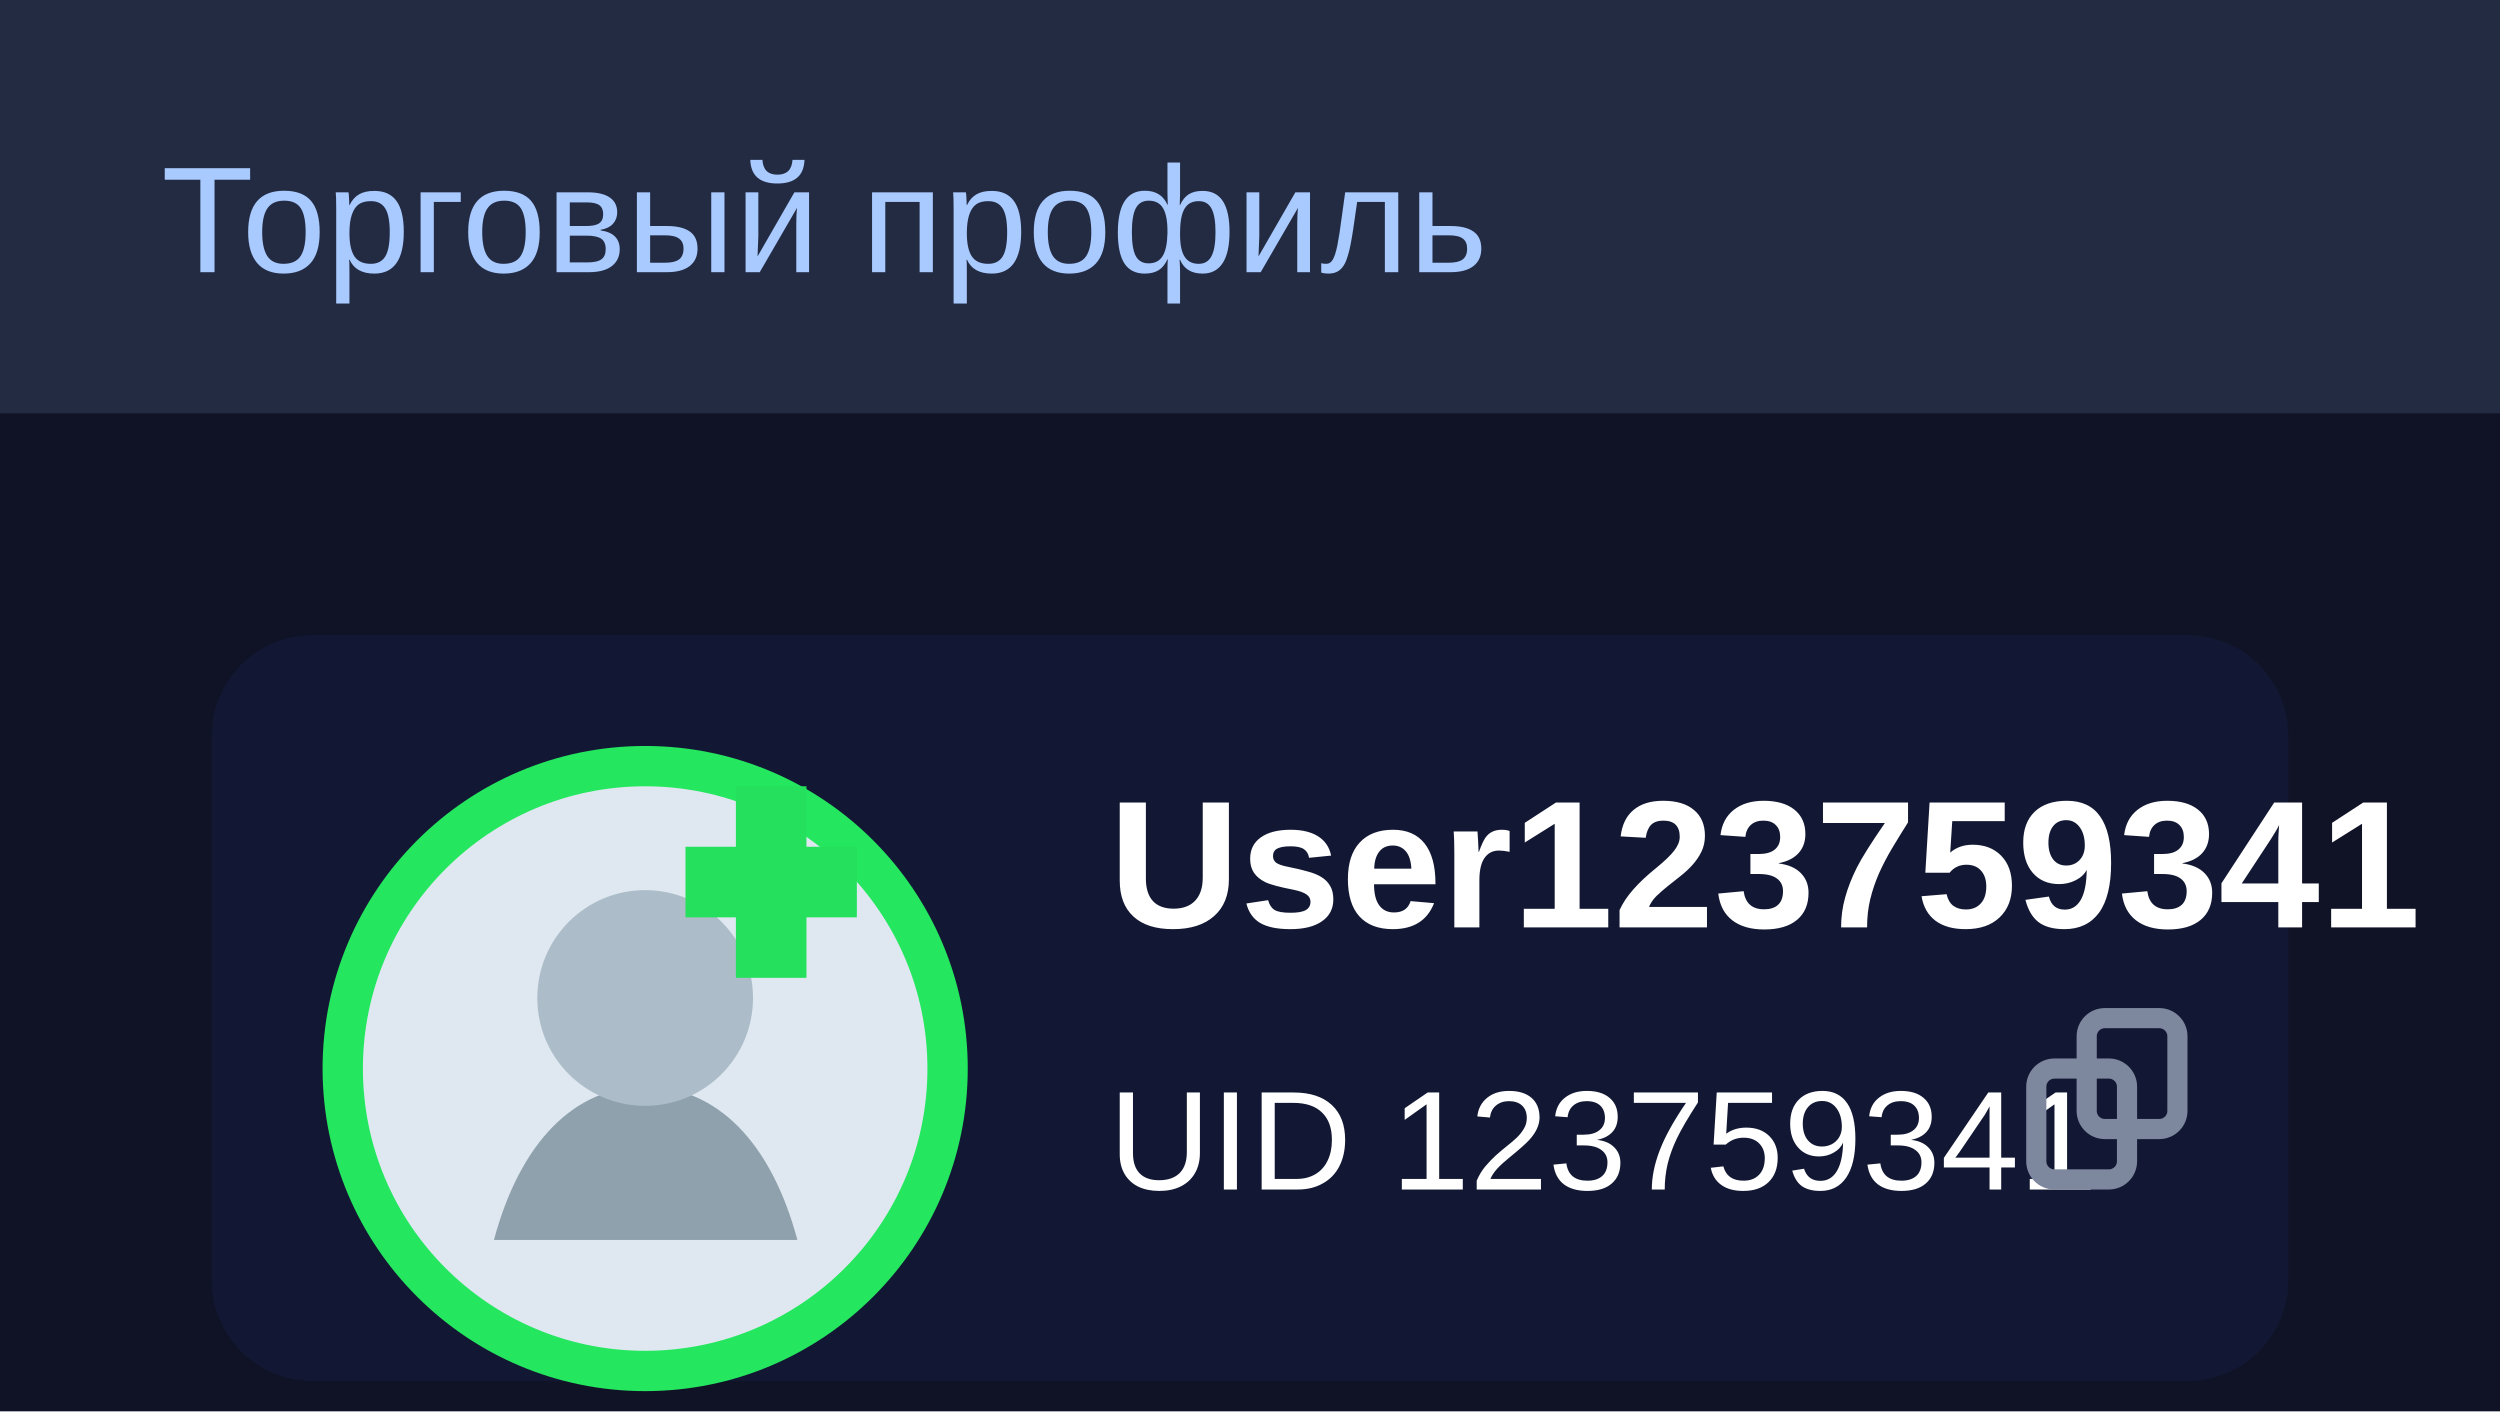
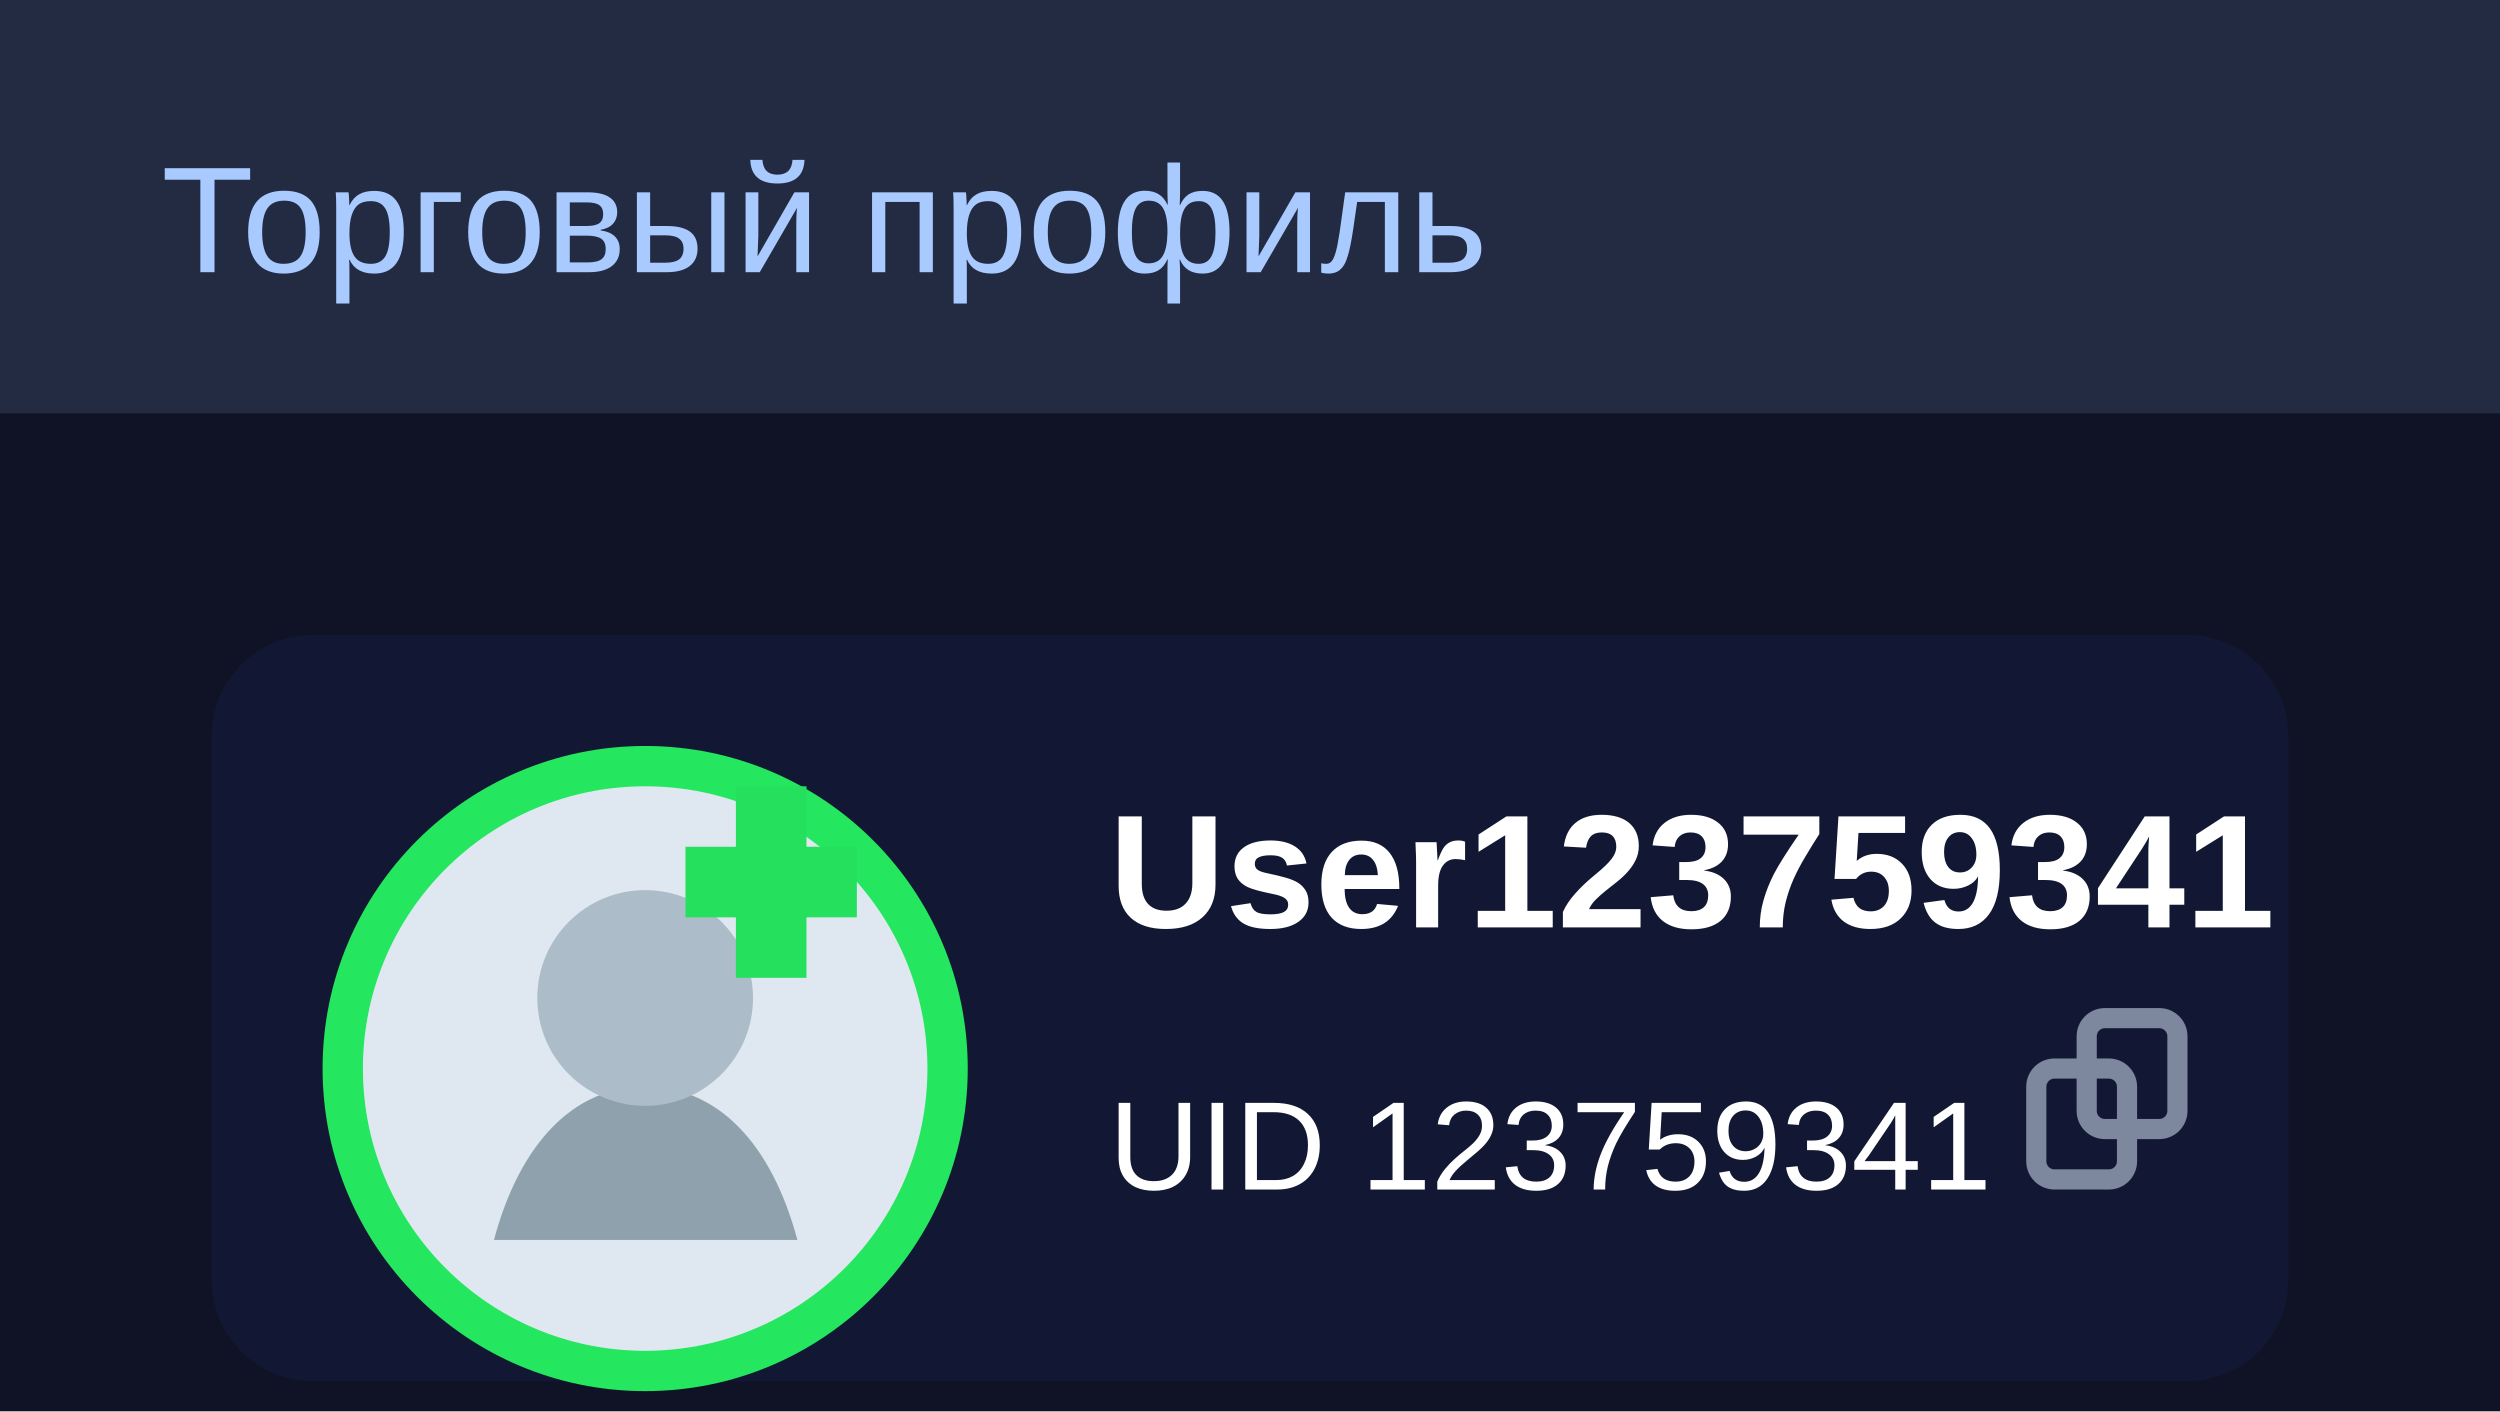
<svg xmlns="http://www.w3.org/2000/svg" width="248" height="140" viewBox="0 0 248 140" role="img" aria-label="Trading profile ID copy guide">
  <rect width="248" height="140" fill="#101326" />
  <rect width="248" height="41" fill="#232b43" />
  <text x="16" y="27" fill="#a9caff" font-family="Arial, Helvetica, sans-serif" font-size="15">Торговый профиль</text>
  <rect x="21" y="63" width="206" height="74" rx="10" fill="#121833" />
  <circle cx="64" cy="106" r="31" fill="#16223a" />
  <circle cx="64" cy="106" r="30" fill="#dfe8f0" stroke="#25e65f" stroke-width="4" />
  <path d="M49 123c2.6-9.7 8-15.2 15-15.2 7.1 0 12.5 5.5 15.1 15.2H49Z" fill="#8ea1ad" />
  <circle cx="64" cy="99" r="10.7" fill="#acbdc9" />
  <path d="M73 78h7v6h5v7h-5v6h-7v-6h-5v-7h5v-6Z" fill="#24e05d" />
-   <text x="110" y="92" fill="#ffffff" font-family="Arial, Helvetica, sans-serif" font-size="18" font-weight="700">User123759341</text>
-   <text x="110" y="118" fill="#ffffff" font-family="Arial, Helvetica, sans-serif" font-size="14">UID 123759341</text>
+   <text x="110" y="92" fill="#ffffff" font-family="Arial, Helvetica, sans-serif" font-size="16" font-weight="700">User123759341</text>
+   <text x="110" y="118" fill="#ffffff" font-family="Arial, Helvetica, sans-serif" font-size="12.5">UID 123759341</text>
  <g fill="none" stroke="#7d879d" stroke-width="2" stroke-linejoin="round">
    <rect x="202" y="106" width="9" height="11" rx="1.8" />
    <rect x="207" y="101" width="9" height="11" rx="1.8" />
  </g>
</svg>
